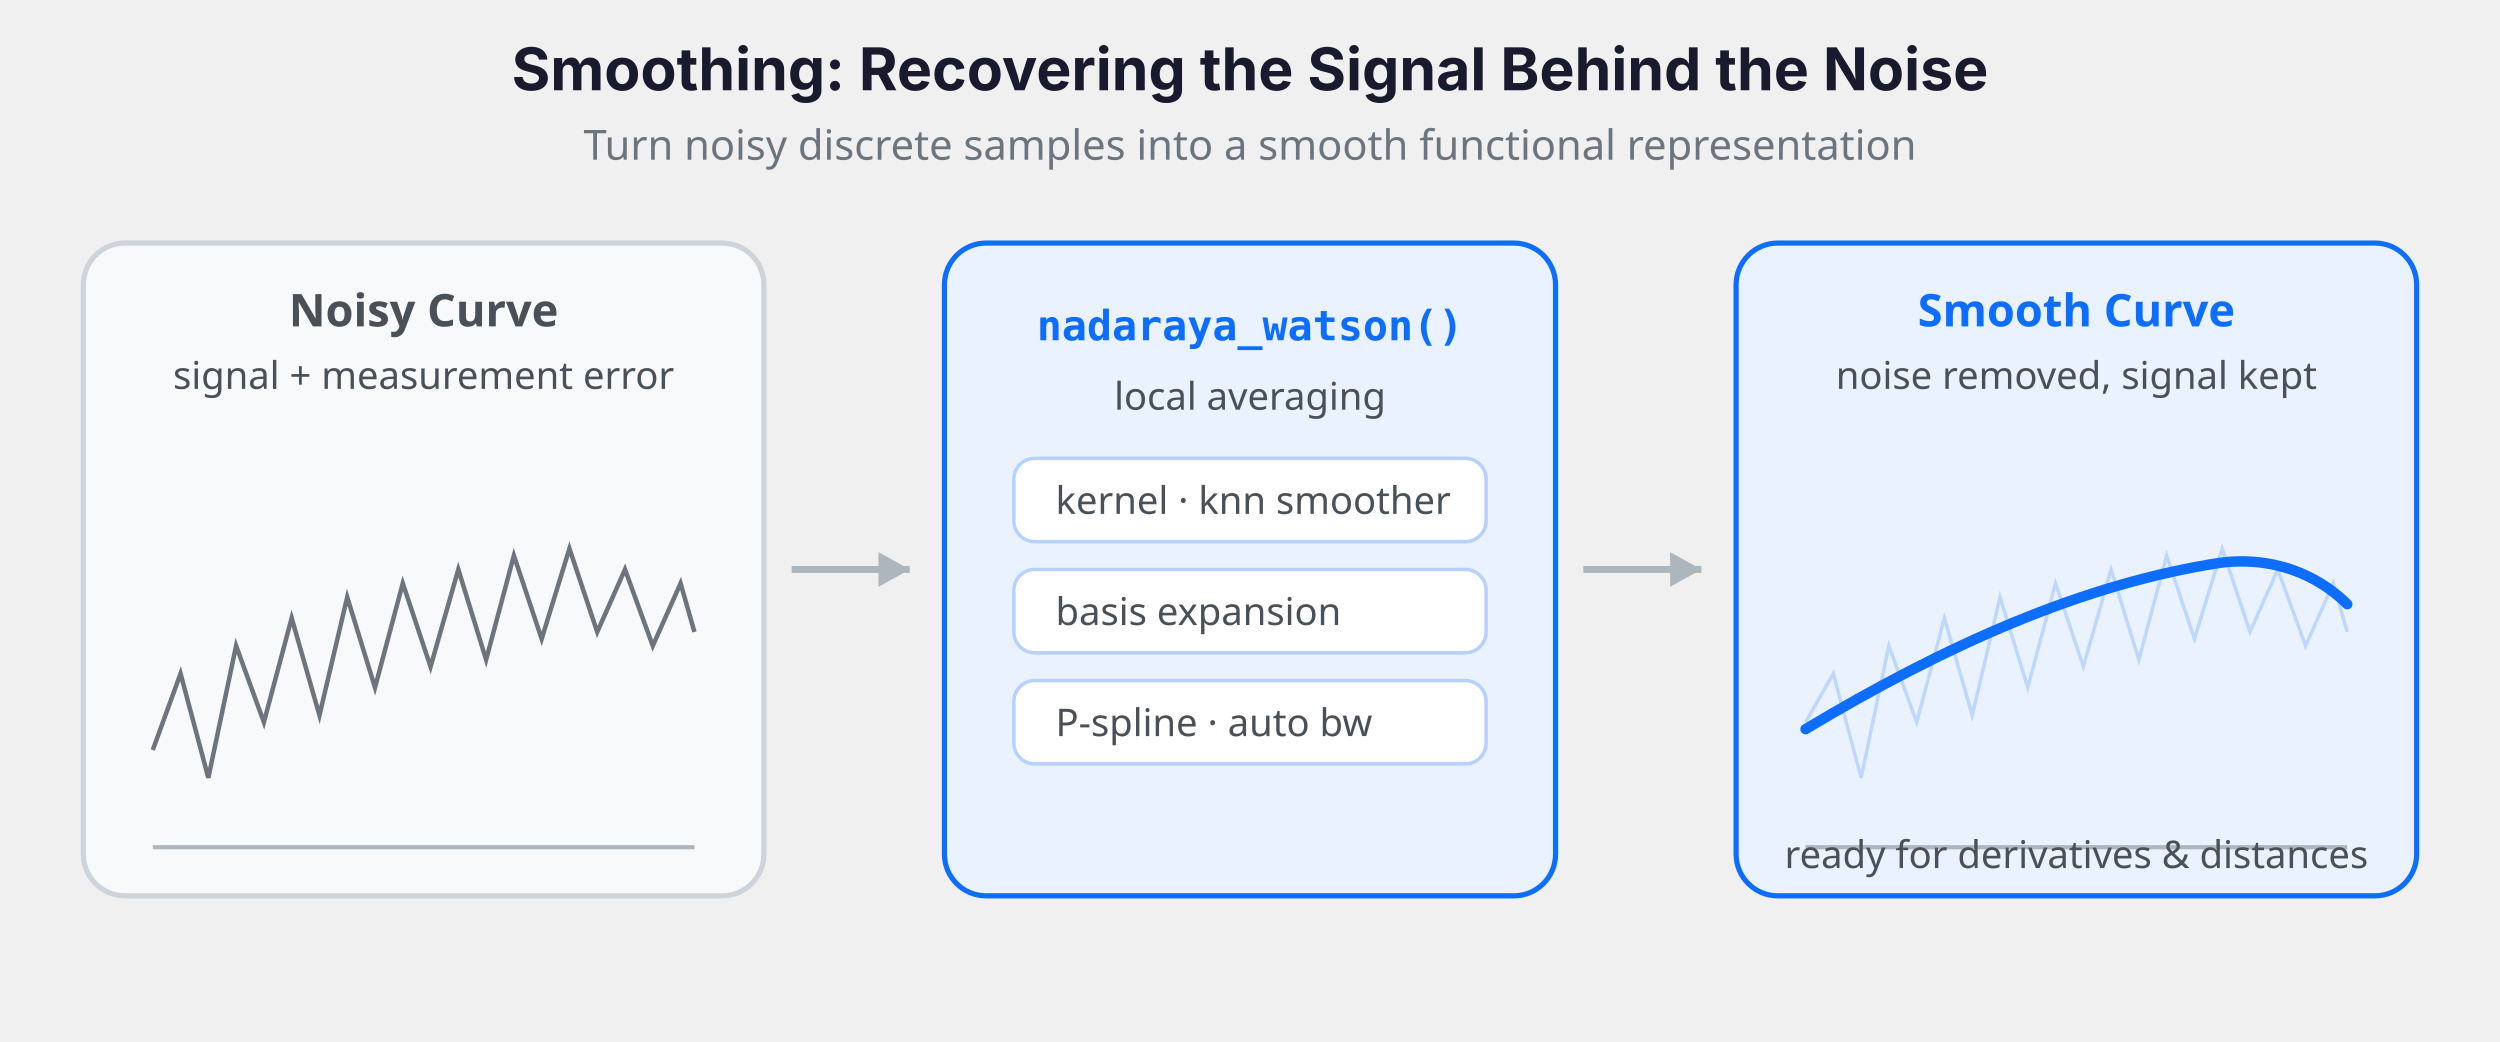
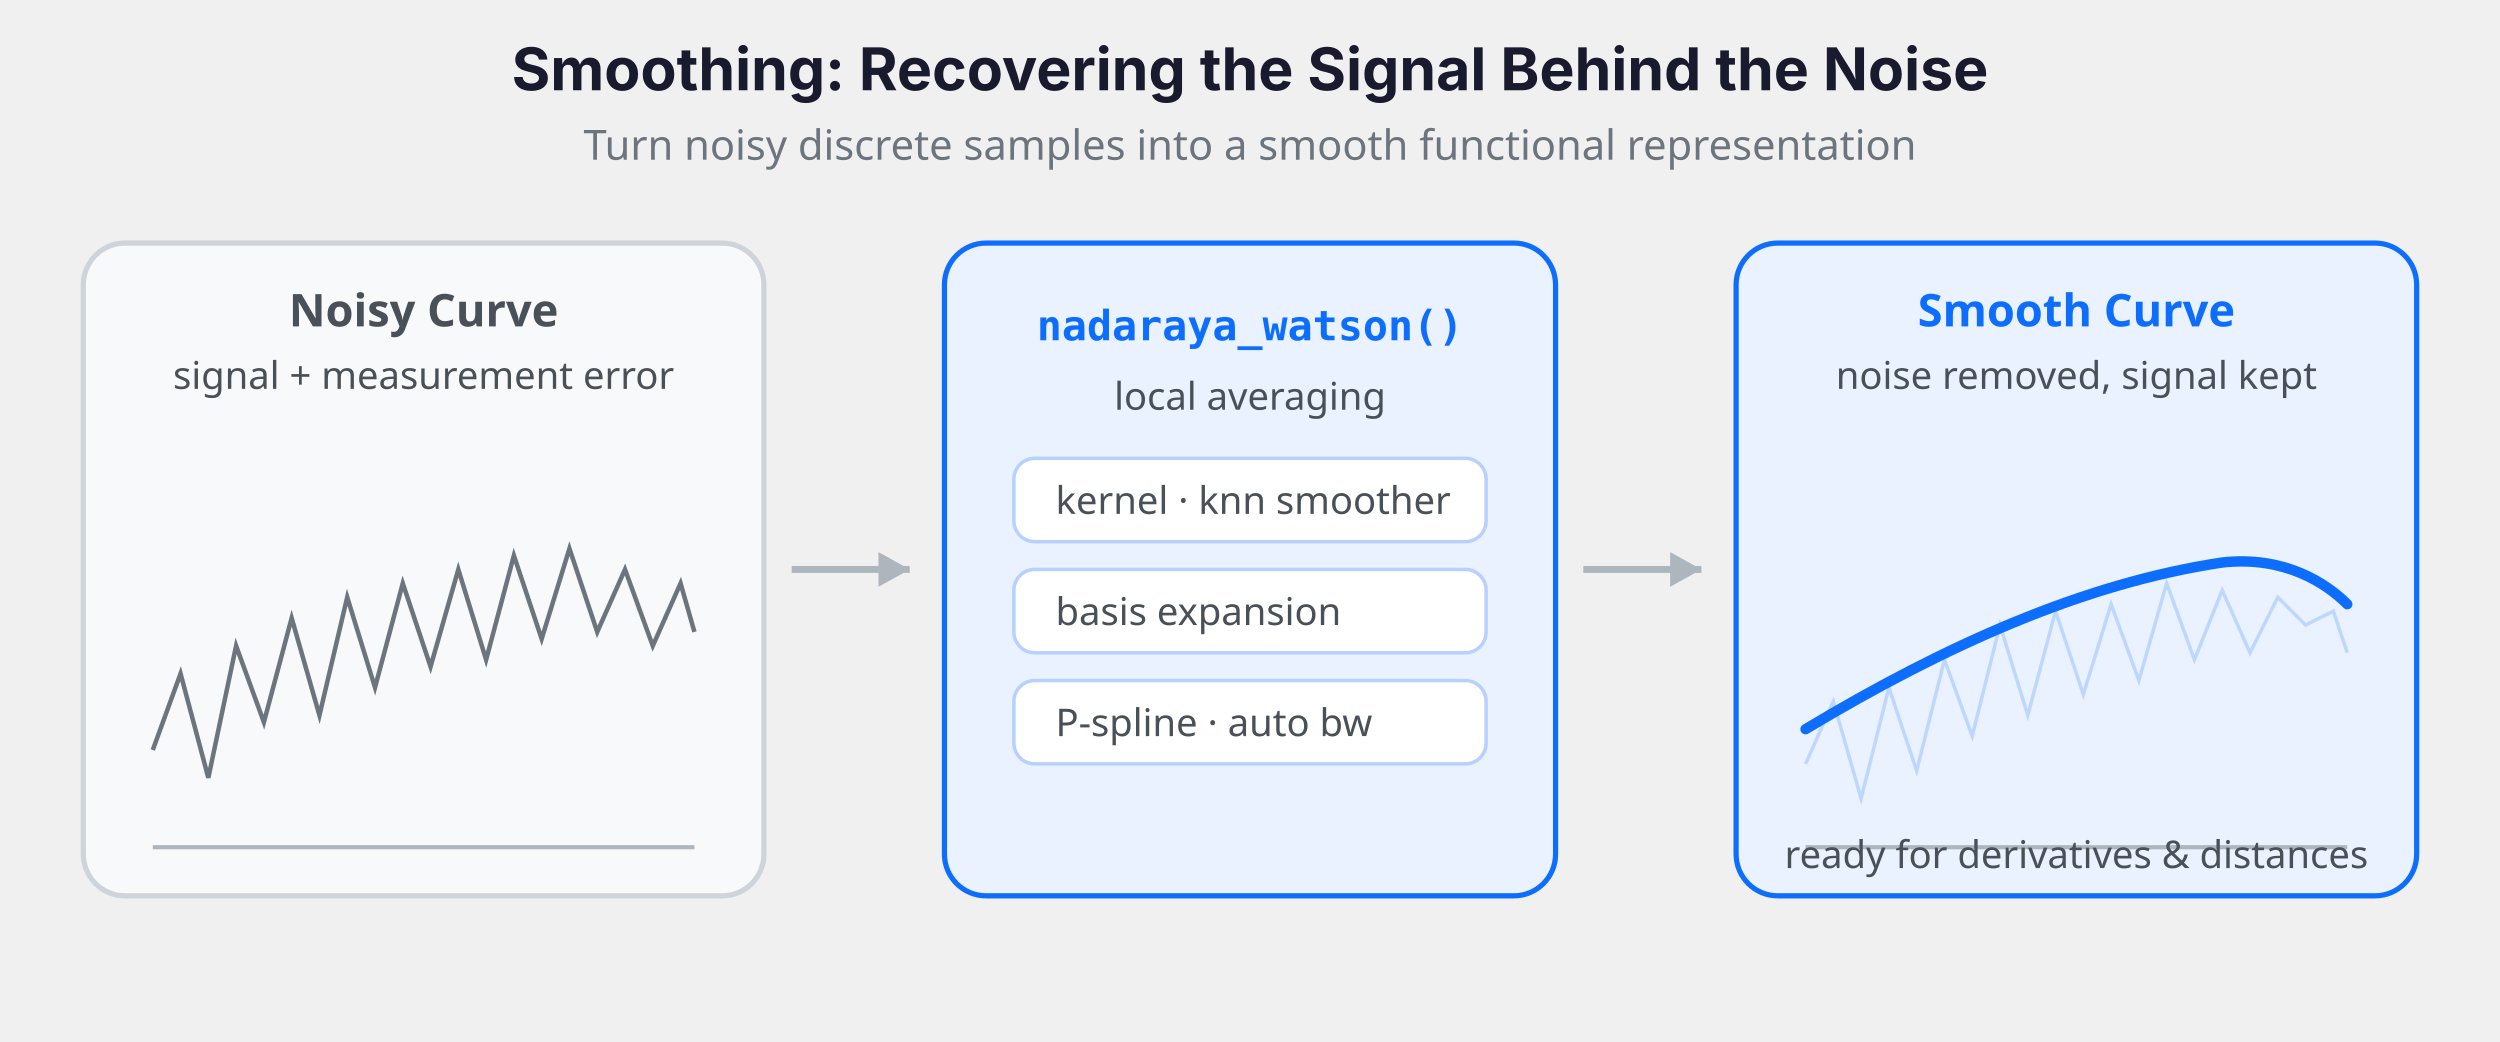
<svg xmlns="http://www.w3.org/2000/svg" viewBox="0 0 720 300" fill="none" role="img" aria-label="Smoothing a noisy curve into a smooth functional representation">
  <style>
    .ttl{font:700 17px system-ui,-apple-system,sans-serif;fill:#1a1a2e}
    .sub{font:400 12px system-ui,sans-serif;fill:#6c757d}
    .lab{font:700 13px system-ui,sans-serif}
    .sm{font:400 11px system-ui,sans-serif;fill:#495057}
    .mono{font:600 12px ui-monospace,monospace}
  </style>
  <text class="ttl" x="360" y="26" text-anchor="middle">Smoothing: Recovering the Signal Behind the Noise</text>
  <text class="sub" x="360" y="46" text-anchor="middle">Turn noisy discrete samples into a smooth functional representation</text>
  <rect x="24" y="70" width="196" height="188" rx="12" fill="#f8f9fa" stroke="#ced4da" stroke-width="1.5" />
  <text class="lab" x="122" y="94" text-anchor="middle" fill="#495057">Noisy Curve</text>
  <text class="sm" x="122" y="112" text-anchor="middle">signal + measurement error</text>
  <g transform="translate(44,124)">
    <line x1="0" y1="120" x2="156" y2="120" stroke="#adb5bd" stroke-width="1.2" />
    <path d="M0 92 L8 70 L16 100 L24 62 L32 84 L40 54 L48 82 L56 48 L64 74 L72 44 L80 68 L88 40 L96 66 L104 36 L112 60 L120 34 L128 58 L136 40 L144 62 L152 44 L156 58" stroke="#6c757d" stroke-width="1.3" />
  </g>
  <path d="M228 164 h34" stroke="#adb5bd" stroke-width="2" />
  <path d="M262 164 l-9 -5 v10 z" fill="#adb5bd" />
  <rect x="272" y="70" width="176" height="188" rx="12" fill="#eaf1ff" stroke="#0d6efd" stroke-width="1.5" />
  <text class="mono" x="360" y="98" text-anchor="middle" fill="#0d6efd">nadaraya_watson()</text>
  <text class="sm" x="360" y="118" text-anchor="middle">local averaging</text>
  <g transform="translate(292,132)">
    <rect x="0" y="0" width="136" height="24" rx="6" fill="#fff" stroke="#b6d0ff" />
    <text class="sm" x="12" y="16">kernel · knn smoother</text>
    <rect x="0" y="32" width="136" height="24" rx="6" fill="#fff" stroke="#b6d0ff" />
    <text class="sm" x="12" y="48">basis expansion</text>
    <rect x="0" y="64" width="136" height="24" rx="6" fill="#fff" stroke="#b6d0ff" />
    <text class="sm" x="12" y="80">P-spline · auto bw</text>
  </g>
  <path d="M456 164 h34" stroke="#adb5bd" stroke-width="2" />
  <path d="M490 164 l-9 -5 v10 z" fill="#adb5bd" />
  <rect x="500" y="70" width="196" height="188" rx="12" fill="#eaf1ff" stroke="#0d6efd" stroke-width="1.5" />
  <text class="lab" x="598" y="94" text-anchor="middle" fill="#0d6efd">Smooth Curve</text>
  <text class="sm" x="598" y="112" text-anchor="middle">noise removed, signal kept</text>
  <g transform="translate(520,124)">
    <line x1="0" y1="120" x2="156" y2="120" stroke="#adb5bd" stroke-width="1.2" />
-     <path d="M0 84 L8 70 L16 100 L24 62 L32 84 L40 54 L48 82 L56 48 L64 74 L72 44 L80 68 L88 40 L96 66 L104 36 L112 60 L120 34 L128 58 L136 40 L144 62 L152 44 L156 58" stroke="#0d6efd" stroke-opacity=".2" stroke-width="1" />
+     <path d="M0 96 L8 78 L16 106 L24 74 L32 98 L40 66 L48 88 L56 56 L64 82 L72 52 L80 76 L88 50 L96 72 L104 44 L112 66 L120 46 L128 64 L136 48 L144 56 L152 52 L156 64" stroke="#0d6efd" stroke-opacity=".2" stroke-width="1" />
    <path d="M0 86 C40 62 80 44 120 38 C138 36 150 44 156 50" stroke="#0d6efd" stroke-width="3" stroke-linecap="round" />
  </g>
  <text class="sm" x="598" y="250" text-anchor="middle" fill="#6c757d">ready for derivatives &amp; distances</text>
</svg>
